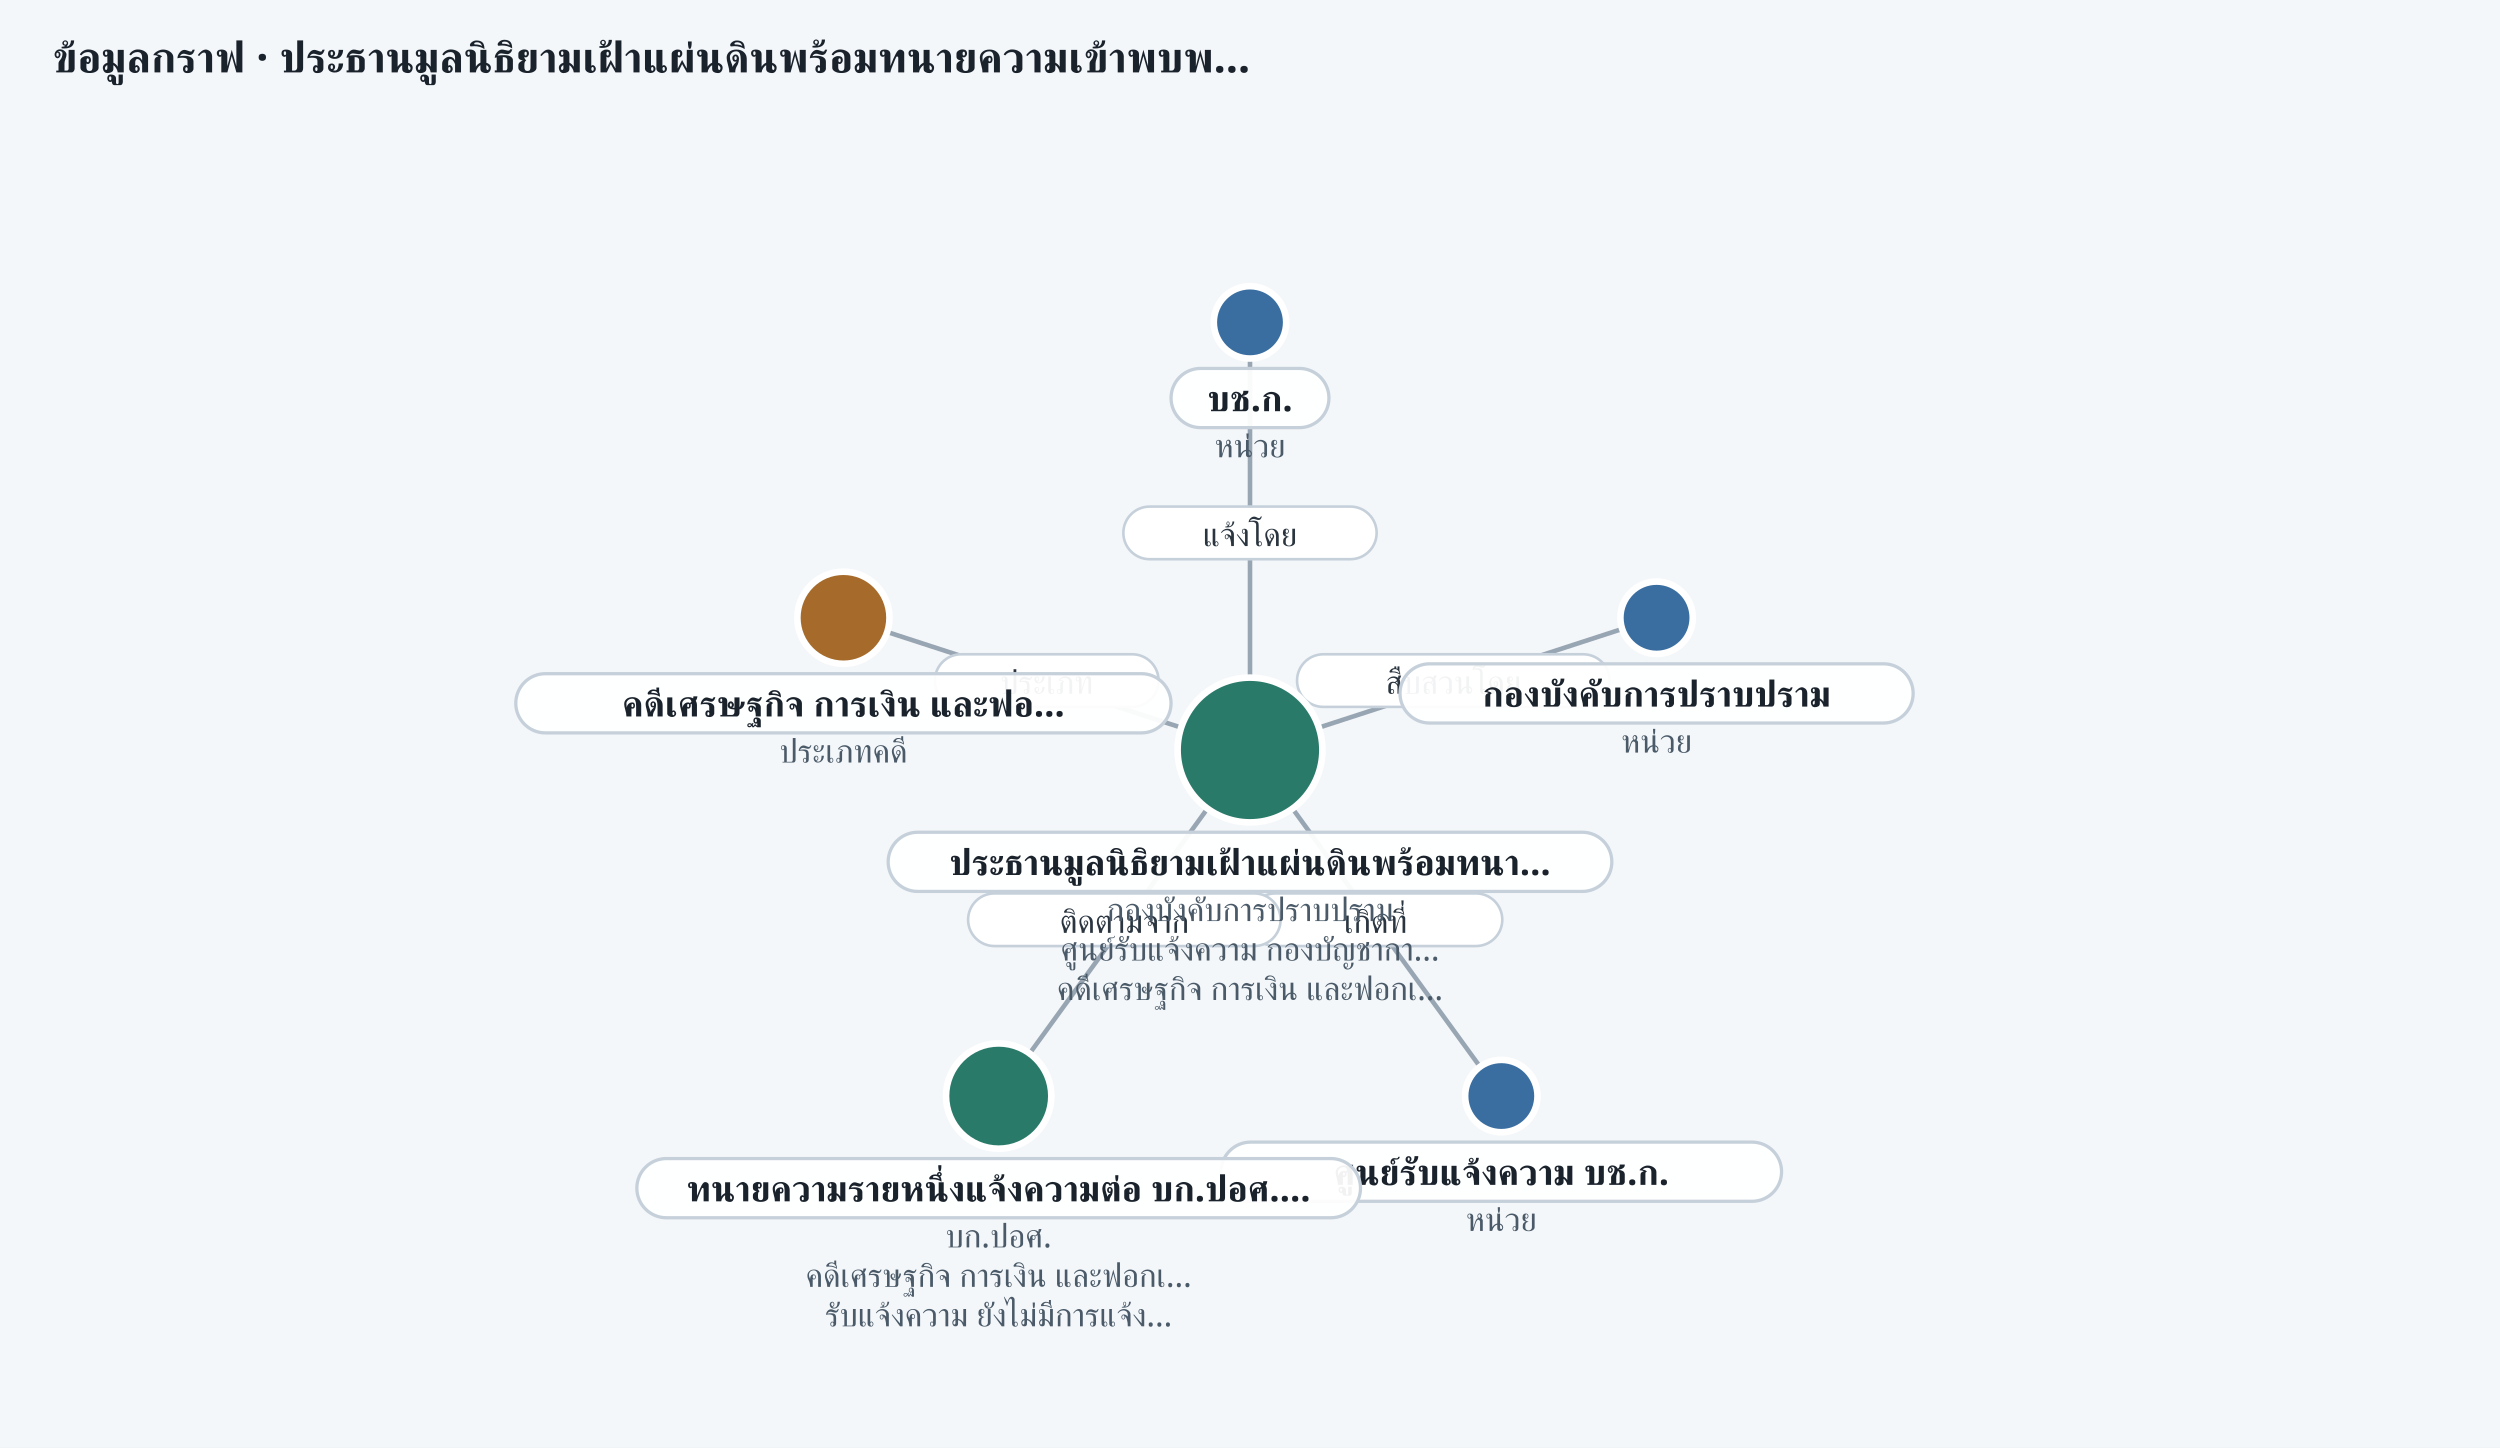
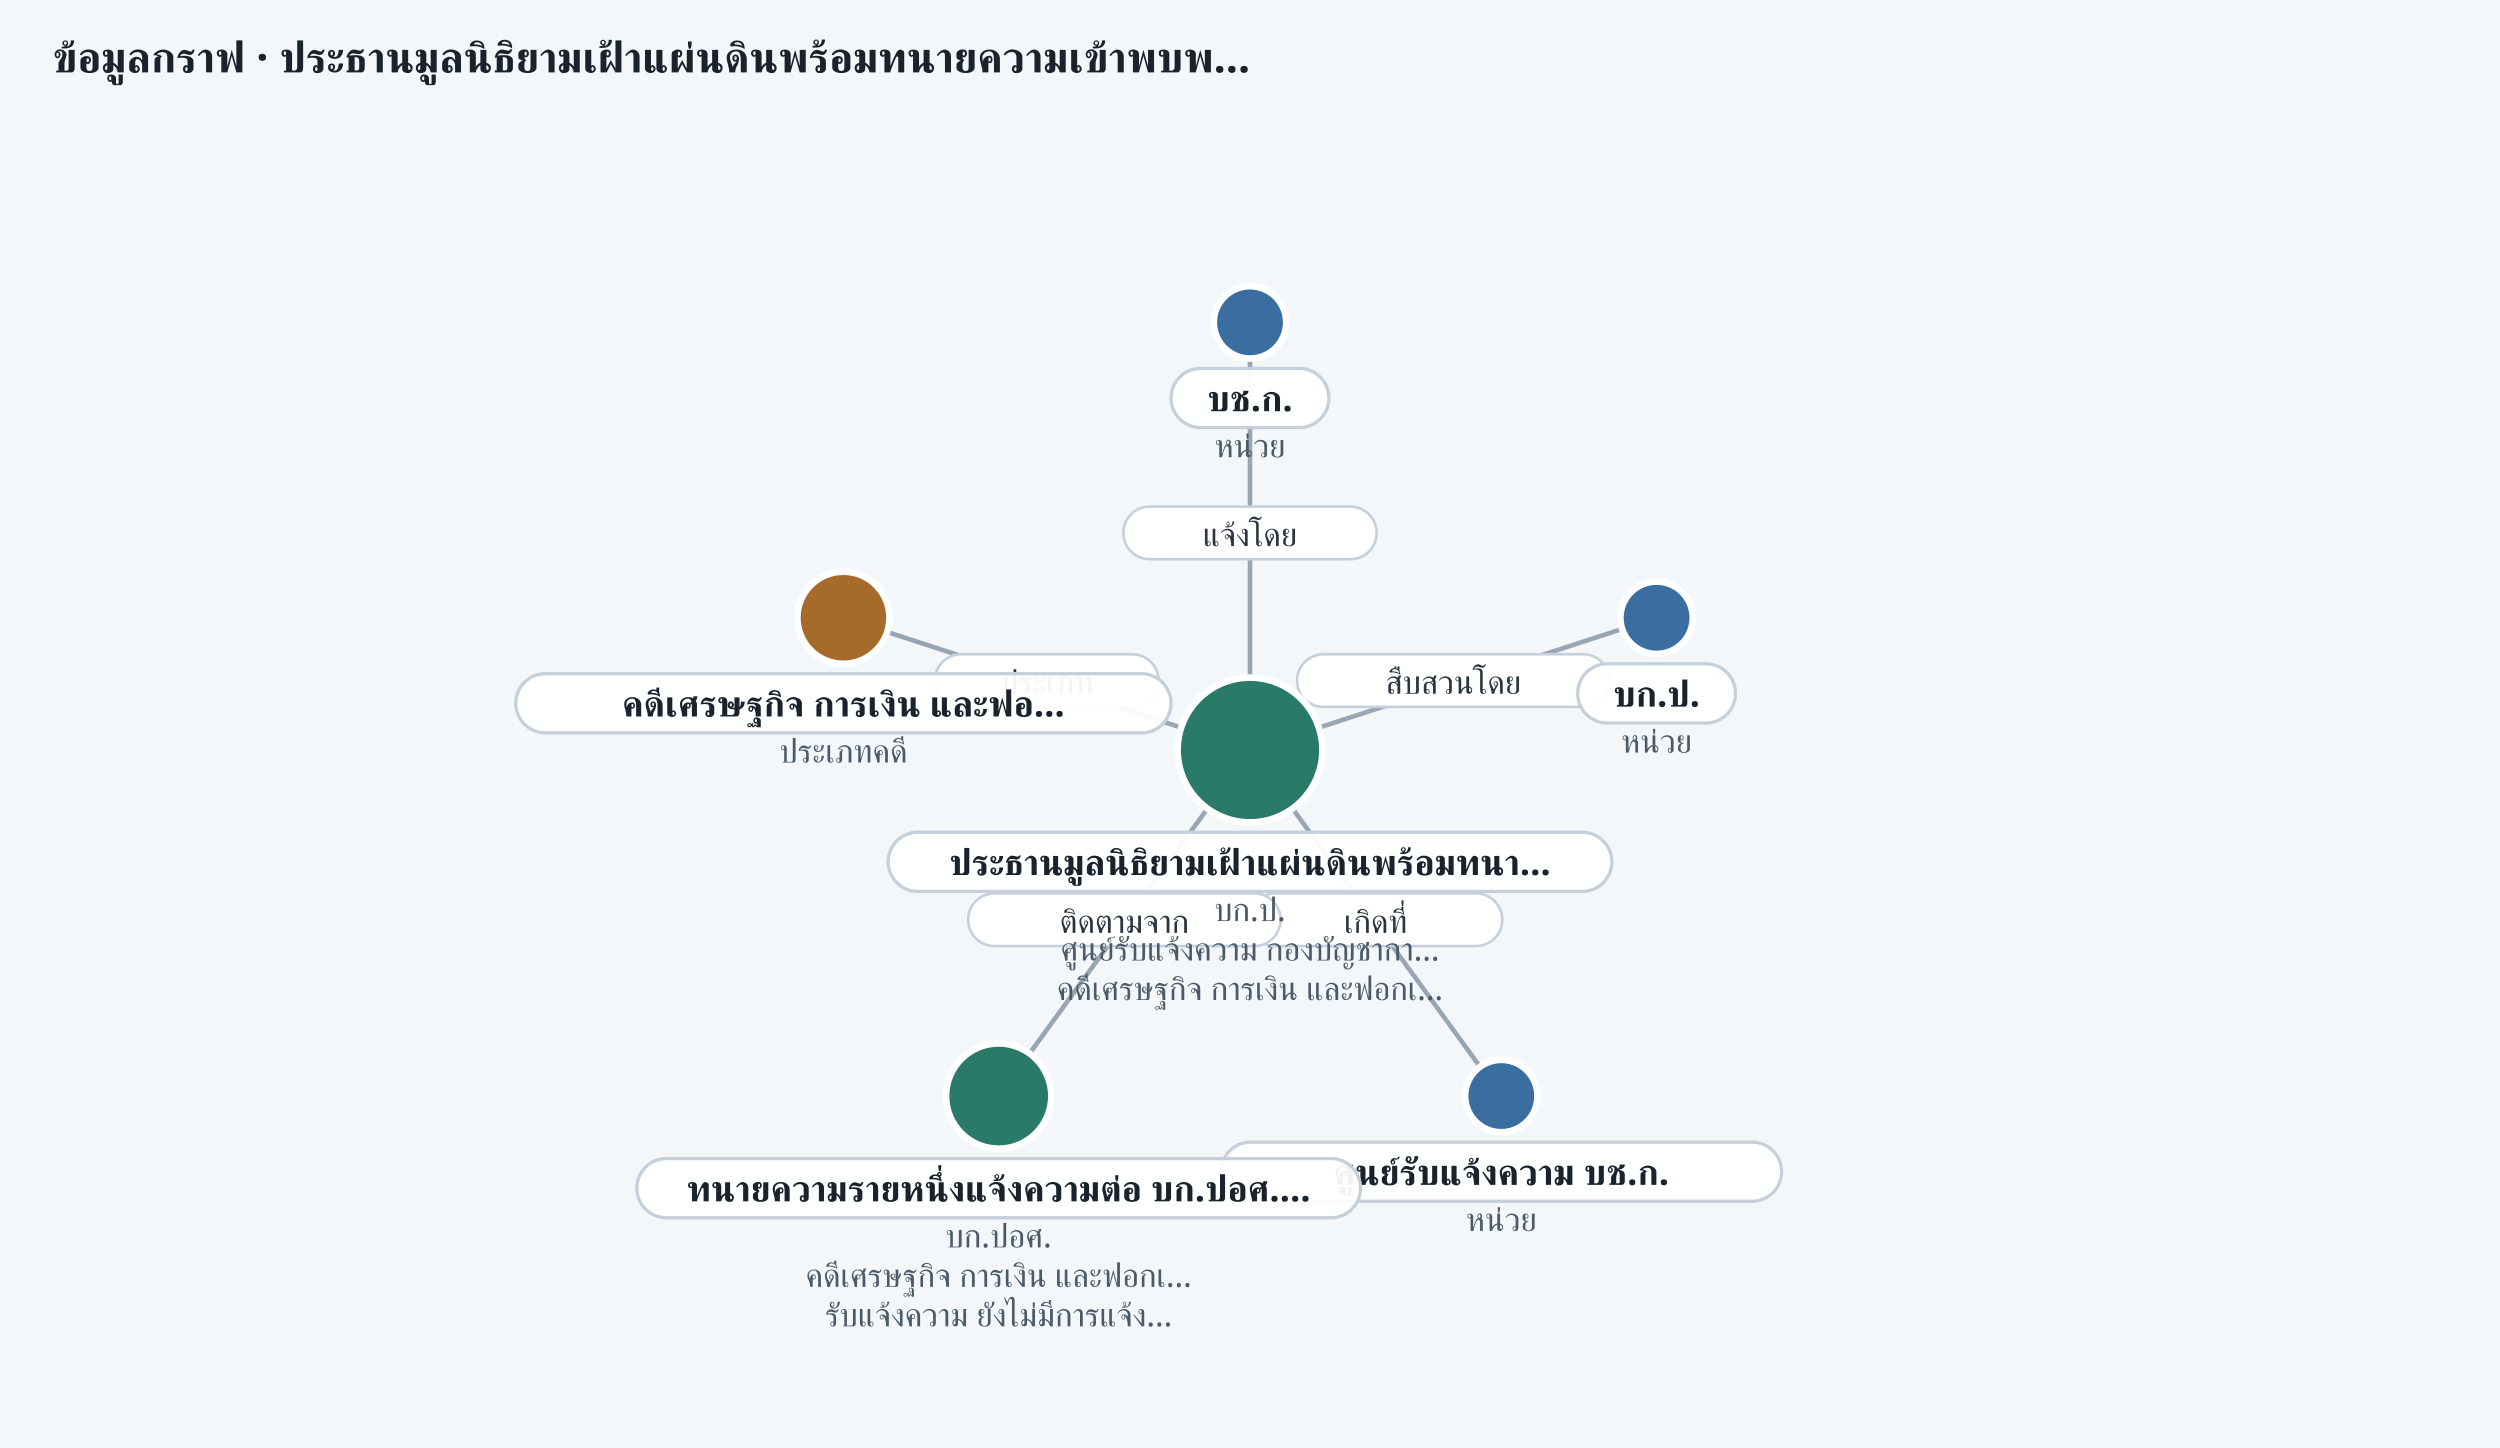
<svg xmlns="http://www.w3.org/2000/svg" width="760" height="440" viewBox="0 0 760 440" role="img" aria-label="ego graph 20261113-econ-04">
  <rect width="100%" height="100%" fill="#f4f7fa" />
  <text x="16" y="22" font-size="13" font-weight="700" fill="#1a222c" font-family="Sarabun, Anuphan, sans-serif">ข้อมูลกราฟ · ประธานมูลนิธิยามเฝ้าแผ่นดินพร้อมทนายความเข้าพบพ…</text>
  <line x1="380.0" y1="228.0" x2="380.0" y2="98.0" stroke="#7a8a9a" stroke-width="1.4" opacity="0.75" />
  <rect x="341.5" y="154.0" width="77.0" height="16" rx="8" fill="#fff" stroke="#c5d0da" stroke-width="0.8" />
  <text x="380.0" y="166.0" text-anchor="middle" font-size="10" fill="#2a3540" font-family="Sarabun, Anuphan, sans-serif">แจ้งโดย</text>
  <line x1="380.0" y1="228.0" x2="503.6" y2="187.8" stroke="#7a8a9a" stroke-width="1.4" opacity="0.75" />
  <rect x="394.3" y="198.9" width="95.0" height="16" rx="8" fill="#fff" stroke="#c5d0da" stroke-width="0.8" />
  <text x="441.8" y="210.9" text-anchor="middle" font-size="10" fill="#2a3540" font-family="Sarabun, Anuphan, sans-serif">สืบสวนโดย</text>
  <line x1="380.0" y1="228.0" x2="456.4" y2="333.2" stroke="#7a8a9a" stroke-width="1.4" opacity="0.75" />
  <rect x="379.7" y="271.6" width="77.0" height="16" rx="8" fill="#fff" stroke="#c5d0da" stroke-width="0.8" />
  <text x="418.2" y="283.6" text-anchor="middle" font-size="10" fill="#2a3540" font-family="Sarabun, Anuphan, sans-serif">เกิดที่</text>
  <line x1="380.0" y1="228.0" x2="303.6" y2="333.2" stroke="#7a8a9a" stroke-width="1.4" opacity="0.75" />
  <rect x="294.3" y="271.6" width="95.0" height="16" rx="8" fill="#fff" stroke="#c5d0da" stroke-width="0.8" />
  <text x="341.8" y="283.6" text-anchor="middle" font-size="10" fill="#2a3540" font-family="Sarabun, Anuphan, sans-serif">ติดตามจาก</text>
  <line x1="380.0" y1="228.0" x2="256.4" y2="187.8" stroke="#7a8a9a" stroke-width="1.4" opacity="0.75" />
  <rect x="284.2" y="198.9" width="68.0" height="16" rx="8" fill="#fff" stroke="#c5d0da" stroke-width="0.8" />
  <text x="318.2" y="210.9" text-anchor="middle" font-size="10" fill="#2a3540" font-family="Sarabun, Anuphan, sans-serif">ประเภท</text>
  <circle cx="380.0" cy="228.0" r="22" fill="#2a7a6a" stroke="#fff" stroke-width="2" />
  <rect x="270.0" y="253.0" width="220.0" height="18" rx="9" fill="rgba(255,255,255,0.94)" stroke="#c5d0da" />
  <text x="380.0" y="266.0" text-anchor="middle" font-size="11" font-weight="600" fill="#1a222c" font-family="Sarabun, Anuphan, sans-serif">ประธานมูลนิธิยามเฝ้าแผ่นดินพร้อมทนา…</text>
-   <text x="380.0" y="280.0" text-anchor="middle" font-size="10" fill="#4a5a68" font-family="Sarabun, Anuphan, sans-serif">กองบังคับการปราบปราม</text>
+   <text x="380.0" y="280.0" text-anchor="middle" font-size="10" fill="#4a5a68" font-family="Sarabun, Anuphan, sans-serif">บก.ป.</text>
  <text x="380.0" y="292.0" text-anchor="middle" font-size="10" fill="#4a5a68" font-family="Sarabun, Anuphan, sans-serif">ศูนย์รับแจ้งความ กองบัญชากา…</text>
  <text x="380.0" y="304.0" text-anchor="middle" font-size="10" fill="#4a5a68" font-family="Sarabun, Anuphan, sans-serif">คดีเศรษฐกิจ การเงิน และฟอกเ…</text>
  <circle cx="380.0" cy="98.0" r="11" fill="#3a6ea0" stroke="#fff" stroke-width="2" />
  <rect x="356.0" y="112.0" width="48.0" height="18" rx="9" fill="rgba(255,255,255,0.94)" stroke="#c5d0da" />
  <text x="380.0" y="125.0" text-anchor="middle" font-size="11" font-weight="600" fill="#1a222c" font-family="Sarabun, Anuphan, sans-serif">บช.ก.</text>
  <text x="380.0" y="139.0" text-anchor="middle" font-size="10" fill="#4a5a68" font-family="Sarabun, Anuphan, sans-serif">หน่วย</text>
  <circle cx="503.6" cy="187.8" r="11" fill="#3a6ea0" stroke="#fff" stroke-width="2" />
-   <rect x="425.6" y="201.8" width="156.0" height="18" rx="9" fill="rgba(255,255,255,0.94)" stroke="#c5d0da" />
-   <text x="503.6" y="214.8" text-anchor="middle" font-size="11" font-weight="600" fill="#1a222c" font-family="Sarabun, Anuphan, sans-serif">กองบังคับการปราบปราม</text>
+   <rect x="479.6" y="201.8" width="48.0" height="18" rx="9" fill="rgba(255,255,255,0.94)" stroke="#c5d0da" />
+   <text x="503.6" y="214.8" text-anchor="middle" font-size="11" font-weight="600" fill="#1a222c" font-family="Sarabun, Anuphan, sans-serif">บก.ป.</text>
  <text x="503.6" y="228.8" text-anchor="middle" font-size="10" fill="#4a5a68" font-family="Sarabun, Anuphan, sans-serif">หน่วย</text>
  <circle cx="456.4" cy="333.2" r="11" fill="#3a6ea0" stroke="#fff" stroke-width="2" />
  <rect x="371.2" y="347.2" width="170.4" height="18" rx="9" fill="rgba(255,255,255,0.94)" stroke="#c5d0da" />
  <text x="456.4" y="360.2" text-anchor="middle" font-size="11" font-weight="600" fill="#1a222c" font-family="Sarabun, Anuphan, sans-serif">ศูนย์รับแจ้งความ บช.ก.</text>
  <text x="456.4" y="374.2" text-anchor="middle" font-size="10" fill="#4a5a68" font-family="Sarabun, Anuphan, sans-serif">หน่วย</text>
  <circle cx="303.6" cy="333.2" r="16" fill="#2a7a6a" stroke="#fff" stroke-width="2" />
  <rect x="193.6" y="352.2" width="220.0" height="18" rx="9" fill="rgba(255,255,255,0.94)" stroke="#c5d0da" />
  <text x="303.6" y="365.2" text-anchor="middle" font-size="11" font-weight="600" fill="#1a222c" font-family="Sarabun, Anuphan, sans-serif">ทนายความรายหนึ่งแจ้งความต่อ บก.ปอศ.…</text>
  <text x="303.6" y="379.2" text-anchor="middle" font-size="10" fill="#4a5a68" font-family="Sarabun, Anuphan, sans-serif">บก.ปอศ.</text>
  <text x="303.6" y="391.2" text-anchor="middle" font-size="10" fill="#4a5a68" font-family="Sarabun, Anuphan, sans-serif">คดีเศรษฐกิจ การเงิน และฟอกเ…</text>
  <text x="303.6" y="403.2" text-anchor="middle" font-size="10" fill="#4a5a68" font-family="Sarabun, Anuphan, sans-serif">รับแจ้งความ ยังไม่มีการแจ้ง…</text>
  <circle cx="256.4" cy="187.8" r="14" fill="#a66b2a" stroke="#fff" stroke-width="2" />
  <rect x="156.8" y="204.8" width="199.2" height="18" rx="9" fill="rgba(255,255,255,0.94)" stroke="#c5d0da" />
  <text x="256.4" y="217.8" text-anchor="middle" font-size="11" font-weight="600" fill="#1a222c" font-family="Sarabun, Anuphan, sans-serif">คดีเศรษฐกิจ การเงิน และฟอ…</text>
  <text x="256.4" y="231.8" text-anchor="middle" font-size="10" fill="#4a5a68" font-family="Sarabun, Anuphan, sans-serif">ประเภทคดี</text>
</svg>
